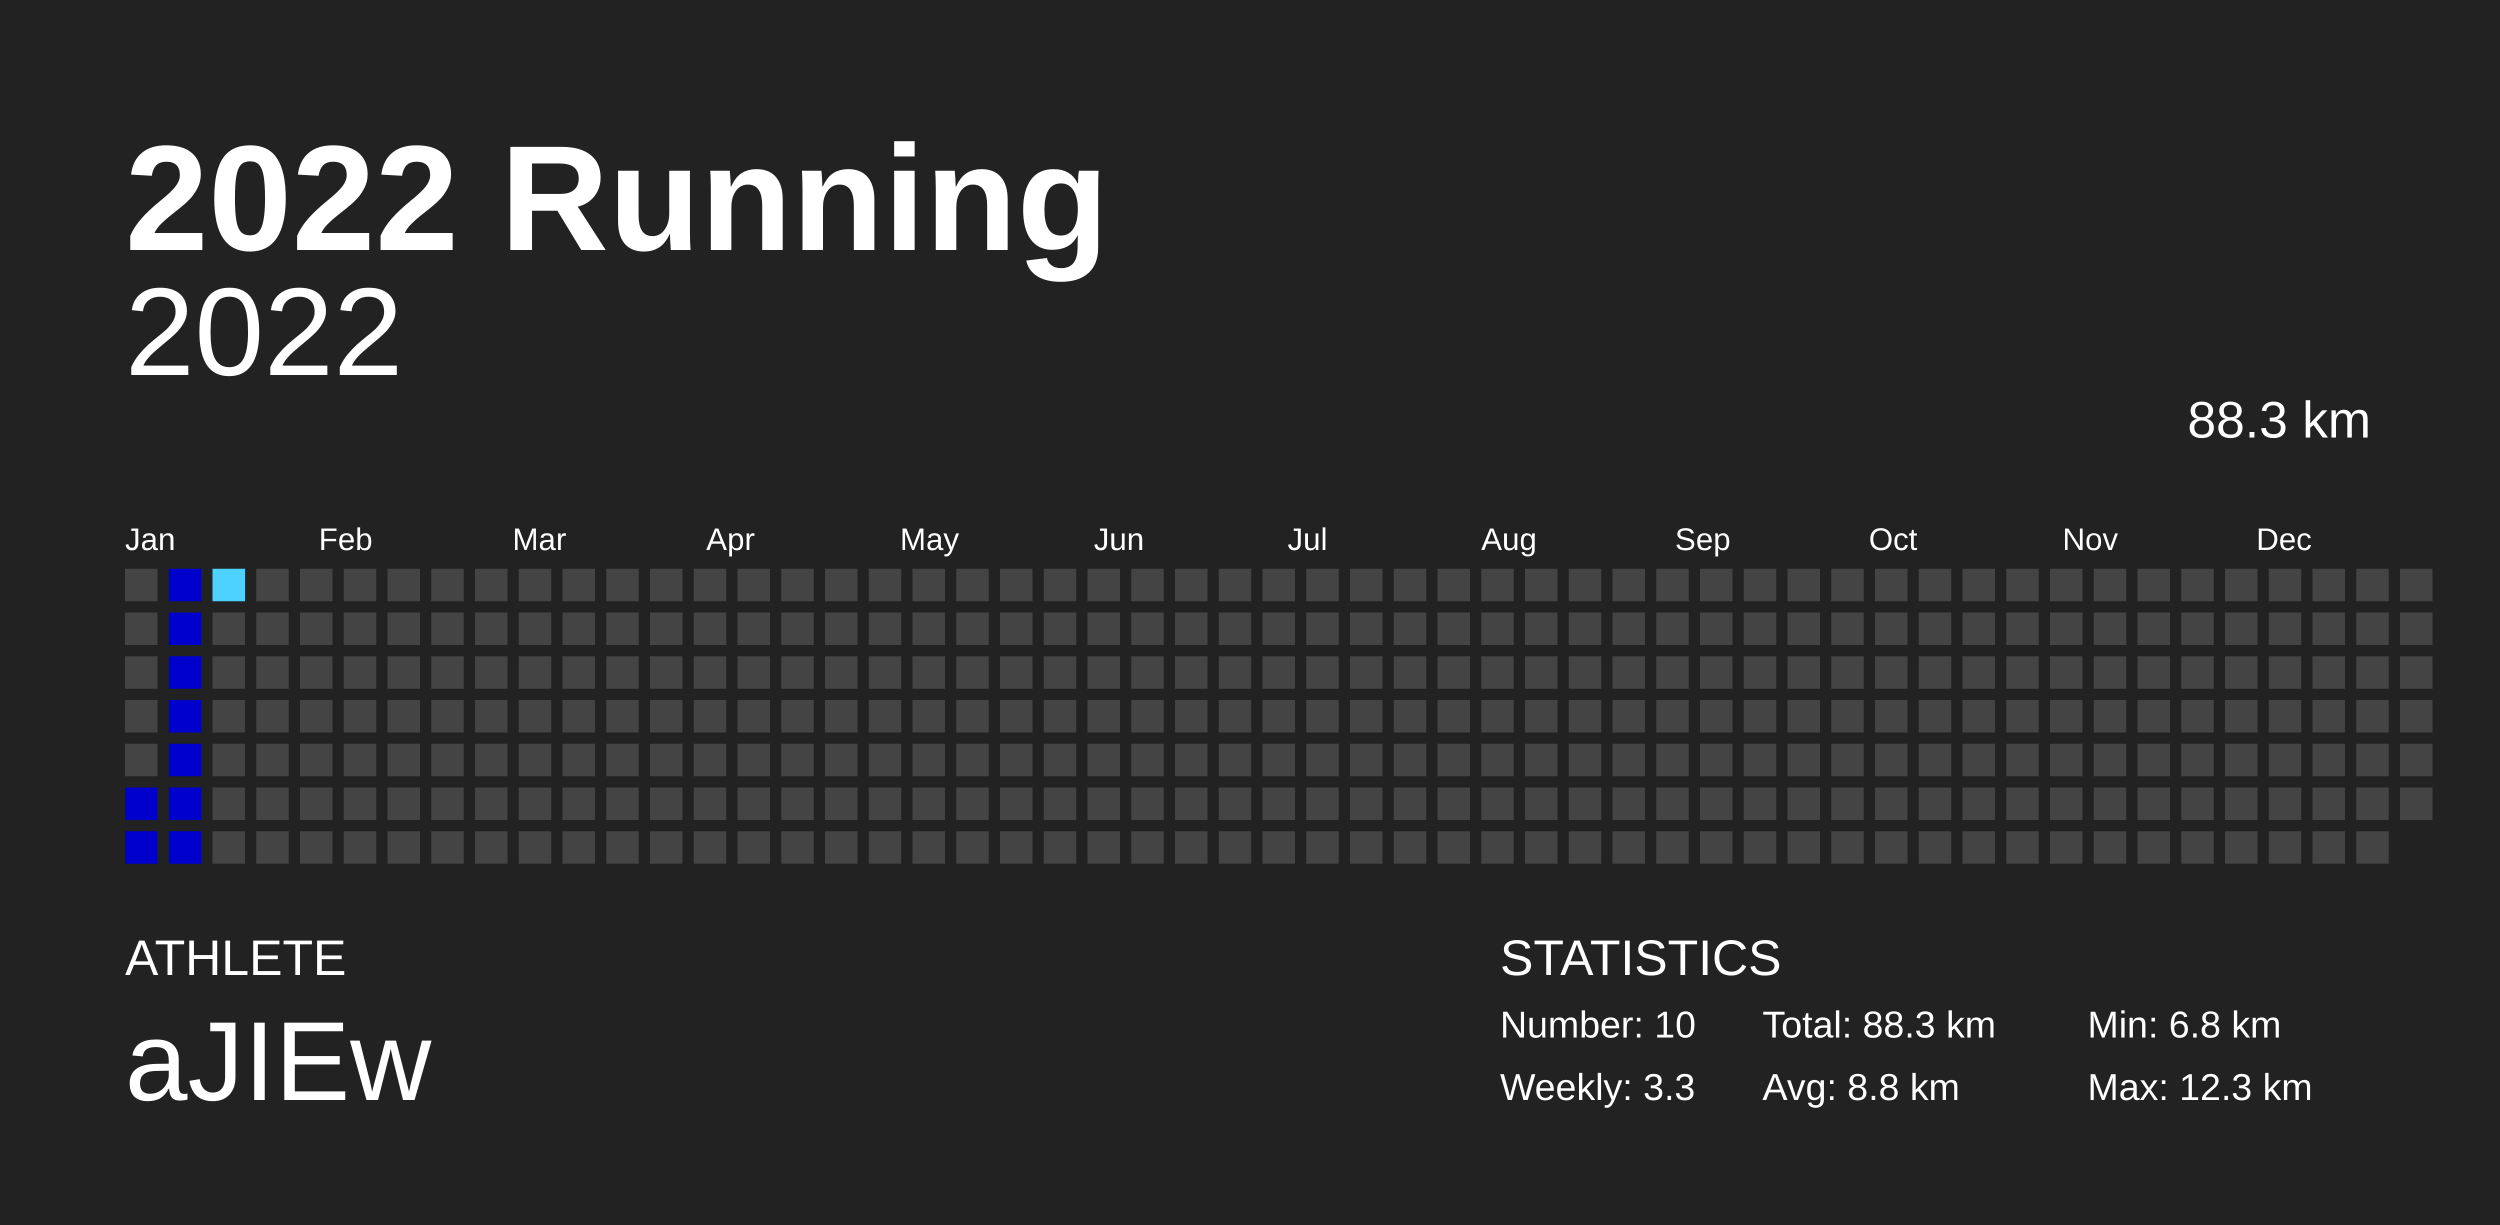
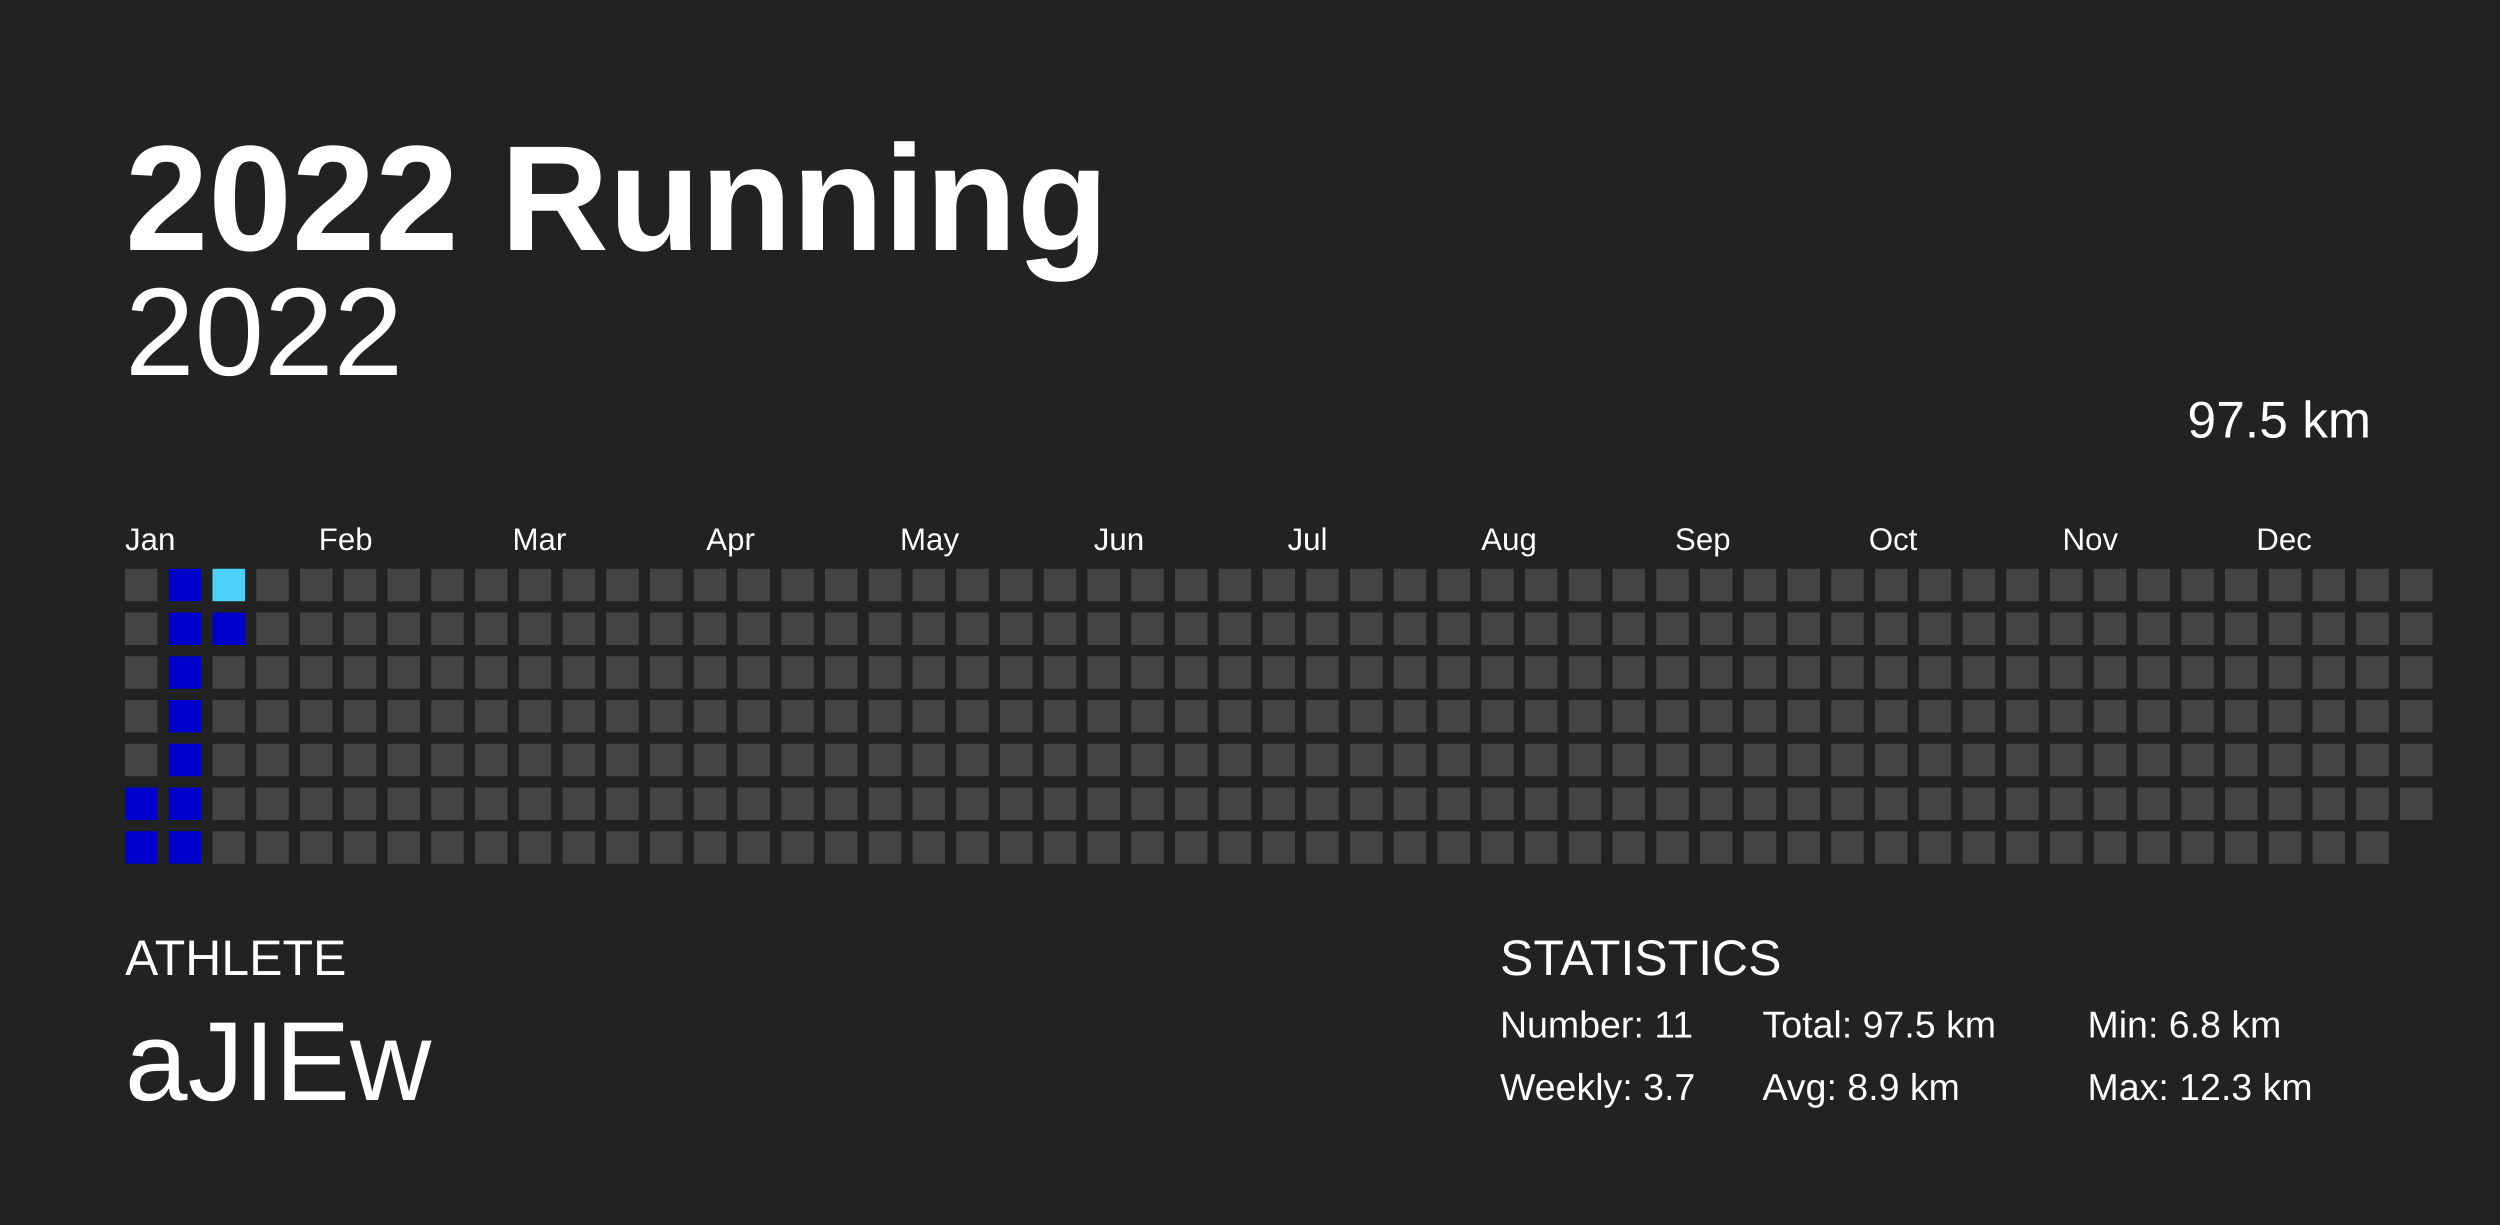
<svg xmlns="http://www.w3.org/2000/svg" baseProfile="full" height="98mm" version="1.1" viewBox="0,0,200,98" width="200mm">
  <defs />
  <rect fill="#222222" height="98" width="200" x="0" y="0" />
  <text fill="#FFFFFF" style="font-size:12px; font-family:Arial; font-weight:bold;" x="10" y="20">2022 Running</text>
  <text fill="#FFFFFF" style="font-size:4px; font-family:Arial" x="10" y="78">ATHLETE</text>
  <text fill="#FFFFFF" style="font-size:9px; font-family:Arial" x="10" y="88">aJIEw</text>
  <text fill="#FFFFFF" style="font-size:4px; font-family:Arial" x="120" y="78">STATISTICS</text>
-   <text fill="#FFFFFF" style="font-size:3px; font-family:Arial" x="120" y="83">Number: 10</text>
-   <text fill="#FFFFFF" style="font-size:3px; font-family:Arial" x="120" y="88">Weekly: 3.3</text>
-   <text fill="#FFFFFF" style="font-size:3px; font-family:Arial" x="141" y="83">Total: 88.3 km</text>
-   <text fill="#FFFFFF" style="font-size:3px; font-family:Arial" x="141" y="88">Avg: 8.8 km</text>
+   <text fill="#FFFFFF" style="font-size:3px; font-family:Arial" x="120" y="83">Number: 11</text>
+   <text fill="#FFFFFF" style="font-size:3px; font-family:Arial" x="120" y="88">Weekly: 3.7</text>
+   <text fill="#FFFFFF" style="font-size:3px; font-family:Arial" x="141" y="83">Total: 97.5 km</text>
+   <text fill="#FFFFFF" style="font-size:3px; font-family:Arial" x="141" y="88">Avg: 8.9 km</text>
  <text fill="#FFFFFF" style="font-size:3px; font-family:Arial" x="167" y="83">Min: 6.8 km</text>
  <text fill="#FFFFFF" style="font-size:3px; font-family:Arial" x="167" y="88">Max: 12.3 km</text>
  <text alignment-baseline="hanging" fill="#FFFFFF" style="font-size:10.0px; font-family:Arial;" x="10" y="30">2022</text>
-   <text alignment-baseline="hanging" fill="#FFFFFF" style="font-size:4.125px; font-family:Arial;" x="175" y="35">88.3 km</text>
+   <text alignment-baseline="hanging" fill="#FFFFFF" style="font-size:4.125px; font-family:Arial;" x="175" y="35">97.5 km</text>
  <text fill="#FFFFFF" style="font-size:2.5px; font-family:Arial" x="10.0" y="44">Jan</text>
  <text fill="#FFFFFF" style="font-size:2.5px; font-family:Arial" x="25.5" y="44">Feb</text>
  <text fill="#FFFFFF" style="font-size:2.5px; font-family:Arial" x="41.0" y="44">Mar</text>
  <text fill="#FFFFFF" style="font-size:2.5px; font-family:Arial" x="56.5" y="44">Apr</text>
  <text fill="#FFFFFF" style="font-size:2.5px; font-family:Arial" x="72.0" y="44">May</text>
  <text fill="#FFFFFF" style="font-size:2.5px; font-family:Arial" x="87.5" y="44">Jun</text>
  <text fill="#FFFFFF" style="font-size:2.5px; font-family:Arial" x="103.0" y="44">Jul</text>
  <text fill="#FFFFFF" style="font-size:2.5px; font-family:Arial" x="118.5" y="44">Aug</text>
  <text fill="#FFFFFF" style="font-size:2.5px; font-family:Arial" x="134.0" y="44">Sep</text>
  <text fill="#FFFFFF" style="font-size:2.5px; font-family:Arial" x="149.5" y="44">Oct</text>
  <text fill="#FFFFFF" style="font-size:2.5px; font-family:Arial" x="165.0" y="44">Nov</text>
  <text fill="#FFFFFF" style="font-size:2.5px; font-family:Arial" x="180.5" y="44">Dec</text>
  <rect fill="#444444" height="2.6" width="2.6" x="10.0" y="45.5" />
  <rect fill="#444444" height="2.6" width="2.6" x="10.0" y="49.0" />
  <rect fill="#444444" height="2.6" width="2.6" x="10.0" y="52.5" />
  <rect fill="#444444" height="2.6" width="2.6" x="10.0" y="56.0" />
  <rect fill="#444444" height="2.6" width="2.6" x="10.0" y="59.5" />
  <rect fill="mediumblue" height="2.6" width="2.6" x="10.0" y="63.0" />
  <rect fill="mediumblue" height="2.6" width="2.6" x="10.0" y="66.5" />
  <rect fill="mediumblue" height="2.6" width="2.6" x="13.5" y="45.5" />
  <rect fill="mediumblue" height="2.6" width="2.6" x="13.5" y="49.0" />
  <rect fill="mediumblue" height="2.6" width="2.6" x="13.5" y="52.5" />
  <rect fill="mediumblue" height="2.6" width="2.6" x="13.5" y="56.0" />
  <rect fill="mediumblue" height="2.6" width="2.6" x="13.5" y="59.5" />
  <rect fill="mediumblue" height="2.6" width="2.6" x="13.5" y="63.0" />
  <rect fill="mediumblue" height="2.6" width="2.6" x="13.5" y="66.5" />
  <rect fill="#4dd2ff" height="2.6" width="2.6" x="17.0" y="45.5" />
-   <rect fill="#444444" height="2.6" width="2.6" x="17.0" y="49.0" />
+   <rect fill="mediumblue" height="2.6" width="2.6" x="17.0" y="49.0" />
  <rect fill="#444444" height="2.6" width="2.6" x="17.0" y="52.5" />
  <rect fill="#444444" height="2.6" width="2.6" x="17.0" y="56.0" />
  <rect fill="#444444" height="2.6" width="2.6" x="17.0" y="59.5" />
  <rect fill="#444444" height="2.6" width="2.6" x="17.0" y="63.0" />
  <rect fill="#444444" height="2.6" width="2.6" x="17.0" y="66.5" />
  <rect fill="#444444" height="2.6" width="2.6" x="20.5" y="45.5" />
  <rect fill="#444444" height="2.6" width="2.6" x="20.5" y="49.0" />
  <rect fill="#444444" height="2.6" width="2.6" x="20.5" y="52.5" />
  <rect fill="#444444" height="2.6" width="2.6" x="20.5" y="56.0" />
  <rect fill="#444444" height="2.6" width="2.6" x="20.5" y="59.5" />
  <rect fill="#444444" height="2.6" width="2.6" x="20.5" y="63.0" />
  <rect fill="#444444" height="2.6" width="2.6" x="20.5" y="66.5" />
  <rect fill="#444444" height="2.6" width="2.6" x="24.0" y="45.5" />
  <rect fill="#444444" height="2.6" width="2.6" x="24.0" y="49.0" />
  <rect fill="#444444" height="2.6" width="2.6" x="24.0" y="52.5" />
  <rect fill="#444444" height="2.6" width="2.6" x="24.0" y="56.0" />
  <rect fill="#444444" height="2.6" width="2.6" x="24.0" y="59.5" />
  <rect fill="#444444" height="2.6" width="2.6" x="24.0" y="63.0" />
  <rect fill="#444444" height="2.6" width="2.6" x="24.0" y="66.5" />
  <rect fill="#444444" height="2.6" width="2.6" x="27.5" y="45.5" />
  <rect fill="#444444" height="2.6" width="2.6" x="27.5" y="49.0" />
  <rect fill="#444444" height="2.6" width="2.6" x="27.5" y="52.5" />
  <rect fill="#444444" height="2.6" width="2.6" x="27.5" y="56.0" />
  <rect fill="#444444" height="2.6" width="2.6" x="27.5" y="59.5" />
  <rect fill="#444444" height="2.6" width="2.6" x="27.5" y="63.0" />
  <rect fill="#444444" height="2.6" width="2.6" x="27.5" y="66.5" />
  <rect fill="#444444" height="2.6" width="2.6" x="31.0" y="45.5" />
  <rect fill="#444444" height="2.6" width="2.6" x="31.0" y="49.0" />
  <rect fill="#444444" height="2.6" width="2.6" x="31.0" y="52.5" />
  <rect fill="#444444" height="2.6" width="2.6" x="31.0" y="56.0" />
  <rect fill="#444444" height="2.6" width="2.6" x="31.0" y="59.5" />
  <rect fill="#444444" height="2.6" width="2.6" x="31.0" y="63.0" />
  <rect fill="#444444" height="2.6" width="2.6" x="31.0" y="66.5" />
  <rect fill="#444444" height="2.6" width="2.6" x="34.5" y="45.5" />
  <rect fill="#444444" height="2.6" width="2.6" x="34.5" y="49.0" />
  <rect fill="#444444" height="2.6" width="2.6" x="34.5" y="52.5" />
  <rect fill="#444444" height="2.6" width="2.6" x="34.5" y="56.0" />
  <rect fill="#444444" height="2.6" width="2.6" x="34.5" y="59.5" />
  <rect fill="#444444" height="2.6" width="2.6" x="34.5" y="63.0" />
  <rect fill="#444444" height="2.6" width="2.6" x="34.5" y="66.5" />
  <rect fill="#444444" height="2.6" width="2.6" x="38.0" y="45.5" />
  <rect fill="#444444" height="2.6" width="2.6" x="38.0" y="49.0" />
  <rect fill="#444444" height="2.6" width="2.6" x="38.0" y="52.5" />
  <rect fill="#444444" height="2.6" width="2.6" x="38.0" y="56.0" />
  <rect fill="#444444" height="2.6" width="2.6" x="38.0" y="59.5" />
  <rect fill="#444444" height="2.6" width="2.6" x="38.0" y="63.0" />
  <rect fill="#444444" height="2.6" width="2.6" x="38.0" y="66.5" />
  <rect fill="#444444" height="2.6" width="2.6" x="41.5" y="45.5" />
  <rect fill="#444444" height="2.6" width="2.6" x="41.5" y="49.0" />
  <rect fill="#444444" height="2.6" width="2.6" x="41.5" y="52.5" />
  <rect fill="#444444" height="2.6" width="2.6" x="41.5" y="56.0" />
  <rect fill="#444444" height="2.6" width="2.6" x="41.5" y="59.5" />
  <rect fill="#444444" height="2.6" width="2.6" x="41.5" y="63.0" />
  <rect fill="#444444" height="2.6" width="2.6" x="41.5" y="66.5" />
  <rect fill="#444444" height="2.6" width="2.6" x="45.0" y="45.5" />
  <rect fill="#444444" height="2.6" width="2.6" x="45.0" y="49.0" />
  <rect fill="#444444" height="2.6" width="2.6" x="45.0" y="52.5" />
  <rect fill="#444444" height="2.6" width="2.6" x="45.0" y="56.0" />
  <rect fill="#444444" height="2.6" width="2.6" x="45.0" y="59.5" />
  <rect fill="#444444" height="2.6" width="2.6" x="45.0" y="63.0" />
  <rect fill="#444444" height="2.6" width="2.6" x="45.0" y="66.5" />
  <rect fill="#444444" height="2.6" width="2.6" x="48.5" y="45.5" />
  <rect fill="#444444" height="2.6" width="2.6" x="48.5" y="49.0" />
  <rect fill="#444444" height="2.6" width="2.6" x="48.5" y="52.5" />
  <rect fill="#444444" height="2.6" width="2.6" x="48.5" y="56.0" />
  <rect fill="#444444" height="2.6" width="2.6" x="48.5" y="59.5" />
  <rect fill="#444444" height="2.6" width="2.6" x="48.5" y="63.0" />
  <rect fill="#444444" height="2.6" width="2.6" x="48.5" y="66.5" />
  <rect fill="#444444" height="2.6" width="2.6" x="52.0" y="45.5" />
  <rect fill="#444444" height="2.6" width="2.6" x="52.0" y="49.0" />
  <rect fill="#444444" height="2.6" width="2.6" x="52.0" y="52.5" />
  <rect fill="#444444" height="2.6" width="2.6" x="52.0" y="56.0" />
  <rect fill="#444444" height="2.6" width="2.6" x="52.0" y="59.5" />
  <rect fill="#444444" height="2.6" width="2.6" x="52.0" y="63.0" />
  <rect fill="#444444" height="2.6" width="2.6" x="52.0" y="66.5" />
  <rect fill="#444444" height="2.6" width="2.6" x="55.5" y="45.5" />
  <rect fill="#444444" height="2.6" width="2.6" x="55.5" y="49.0" />
  <rect fill="#444444" height="2.6" width="2.6" x="55.5" y="52.5" />
  <rect fill="#444444" height="2.6" width="2.6" x="55.5" y="56.0" />
  <rect fill="#444444" height="2.6" width="2.6" x="55.5" y="59.5" />
  <rect fill="#444444" height="2.6" width="2.6" x="55.5" y="63.0" />
  <rect fill="#444444" height="2.6" width="2.6" x="55.5" y="66.5" />
  <rect fill="#444444" height="2.6" width="2.6" x="59.0" y="45.5" />
  <rect fill="#444444" height="2.6" width="2.6" x="59.0" y="49.0" />
  <rect fill="#444444" height="2.6" width="2.6" x="59.0" y="52.5" />
  <rect fill="#444444" height="2.6" width="2.6" x="59.0" y="56.0" />
  <rect fill="#444444" height="2.6" width="2.6" x="59.0" y="59.5" />
  <rect fill="#444444" height="2.6" width="2.6" x="59.0" y="63.0" />
  <rect fill="#444444" height="2.6" width="2.6" x="59.0" y="66.5" />
  <rect fill="#444444" height="2.6" width="2.6" x="62.5" y="45.5" />
  <rect fill="#444444" height="2.6" width="2.6" x="62.5" y="49.0" />
  <rect fill="#444444" height="2.6" width="2.6" x="62.5" y="52.5" />
  <rect fill="#444444" height="2.6" width="2.6" x="62.5" y="56.0" />
  <rect fill="#444444" height="2.6" width="2.6" x="62.5" y="59.5" />
  <rect fill="#444444" height="2.6" width="2.6" x="62.5" y="63.0" />
  <rect fill="#444444" height="2.6" width="2.6" x="62.5" y="66.5" />
  <rect fill="#444444" height="2.6" width="2.6" x="66.0" y="45.5" />
  <rect fill="#444444" height="2.6" width="2.6" x="66.0" y="49.0" />
  <rect fill="#444444" height="2.6" width="2.6" x="66.0" y="52.5" />
  <rect fill="#444444" height="2.6" width="2.6" x="66.0" y="56.0" />
  <rect fill="#444444" height="2.6" width="2.6" x="66.0" y="59.5" />
  <rect fill="#444444" height="2.6" width="2.6" x="66.0" y="63.0" />
  <rect fill="#444444" height="2.6" width="2.6" x="66.0" y="66.5" />
  <rect fill="#444444" height="2.6" width="2.6" x="69.5" y="45.5" />
  <rect fill="#444444" height="2.6" width="2.6" x="69.5" y="49.0" />
  <rect fill="#444444" height="2.6" width="2.6" x="69.5" y="52.5" />
  <rect fill="#444444" height="2.6" width="2.6" x="69.5" y="56.0" />
  <rect fill="#444444" height="2.6" width="2.6" x="69.5" y="59.5" />
  <rect fill="#444444" height="2.6" width="2.6" x="69.5" y="63.0" />
  <rect fill="#444444" height="2.6" width="2.6" x="69.5" y="66.5" />
  <rect fill="#444444" height="2.6" width="2.6" x="73.0" y="45.5" />
  <rect fill="#444444" height="2.6" width="2.6" x="73.0" y="49.0" />
  <rect fill="#444444" height="2.6" width="2.6" x="73.0" y="52.5" />
  <rect fill="#444444" height="2.6" width="2.6" x="73.0" y="56.0" />
  <rect fill="#444444" height="2.6" width="2.6" x="73.0" y="59.5" />
  <rect fill="#444444" height="2.6" width="2.6" x="73.0" y="63.0" />
  <rect fill="#444444" height="2.6" width="2.6" x="73.0" y="66.5" />
  <rect fill="#444444" height="2.6" width="2.6" x="76.5" y="45.5" />
  <rect fill="#444444" height="2.6" width="2.6" x="76.5" y="49.0" />
  <rect fill="#444444" height="2.6" width="2.6" x="76.5" y="52.5" />
  <rect fill="#444444" height="2.6" width="2.6" x="76.5" y="56.0" />
  <rect fill="#444444" height="2.6" width="2.6" x="76.5" y="59.5" />
  <rect fill="#444444" height="2.6" width="2.6" x="76.5" y="63.0" />
  <rect fill="#444444" height="2.6" width="2.6" x="76.5" y="66.5" />
  <rect fill="#444444" height="2.6" width="2.6" x="80.0" y="45.5" />
  <rect fill="#444444" height="2.6" width="2.6" x="80.0" y="49.0" />
  <rect fill="#444444" height="2.6" width="2.6" x="80.0" y="52.5" />
  <rect fill="#444444" height="2.6" width="2.6" x="80.0" y="56.0" />
  <rect fill="#444444" height="2.6" width="2.6" x="80.0" y="59.5" />
  <rect fill="#444444" height="2.6" width="2.6" x="80.0" y="63.0" />
  <rect fill="#444444" height="2.6" width="2.6" x="80.0" y="66.5" />
  <rect fill="#444444" height="2.6" width="2.6" x="83.5" y="45.5" />
  <rect fill="#444444" height="2.6" width="2.6" x="83.5" y="49.0" />
  <rect fill="#444444" height="2.6" width="2.6" x="83.5" y="52.5" />
  <rect fill="#444444" height="2.6" width="2.6" x="83.5" y="56.0" />
  <rect fill="#444444" height="2.6" width="2.6" x="83.5" y="59.5" />
  <rect fill="#444444" height="2.6" width="2.6" x="83.5" y="63.0" />
  <rect fill="#444444" height="2.6" width="2.6" x="83.5" y="66.5" />
  <rect fill="#444444" height="2.6" width="2.6" x="87.0" y="45.5" />
  <rect fill="#444444" height="2.6" width="2.6" x="87.0" y="49.0" />
  <rect fill="#444444" height="2.6" width="2.6" x="87.0" y="52.5" />
  <rect fill="#444444" height="2.6" width="2.6" x="87.0" y="56.0" />
  <rect fill="#444444" height="2.6" width="2.6" x="87.0" y="59.5" />
  <rect fill="#444444" height="2.6" width="2.6" x="87.0" y="63.0" />
  <rect fill="#444444" height="2.6" width="2.6" x="87.0" y="66.5" />
  <rect fill="#444444" height="2.6" width="2.6" x="90.5" y="45.5" />
  <rect fill="#444444" height="2.6" width="2.6" x="90.5" y="49.0" />
  <rect fill="#444444" height="2.6" width="2.6" x="90.5" y="52.5" />
  <rect fill="#444444" height="2.6" width="2.6" x="90.5" y="56.0" />
  <rect fill="#444444" height="2.6" width="2.6" x="90.5" y="59.5" />
  <rect fill="#444444" height="2.6" width="2.6" x="90.5" y="63.0" />
  <rect fill="#444444" height="2.6" width="2.6" x="90.5" y="66.5" />
  <rect fill="#444444" height="2.6" width="2.6" x="94.0" y="45.5" />
  <rect fill="#444444" height="2.6" width="2.6" x="94.0" y="49.0" />
  <rect fill="#444444" height="2.6" width="2.6" x="94.0" y="52.5" />
  <rect fill="#444444" height="2.6" width="2.6" x="94.0" y="56.0" />
  <rect fill="#444444" height="2.6" width="2.6" x="94.0" y="59.5" />
  <rect fill="#444444" height="2.6" width="2.6" x="94.0" y="63.0" />
  <rect fill="#444444" height="2.6" width="2.6" x="94.0" y="66.5" />
  <rect fill="#444444" height="2.6" width="2.6" x="97.5" y="45.5" />
  <rect fill="#444444" height="2.6" width="2.6" x="97.5" y="49.0" />
  <rect fill="#444444" height="2.6" width="2.6" x="97.5" y="52.5" />
  <rect fill="#444444" height="2.6" width="2.6" x="97.5" y="56.0" />
  <rect fill="#444444" height="2.6" width="2.6" x="97.5" y="59.5" />
  <rect fill="#444444" height="2.6" width="2.6" x="97.5" y="63.0" />
  <rect fill="#444444" height="2.6" width="2.6" x="97.5" y="66.5" />
  <rect fill="#444444" height="2.6" width="2.6" x="101.0" y="45.5" />
  <rect fill="#444444" height="2.6" width="2.6" x="101.0" y="49.0" />
  <rect fill="#444444" height="2.6" width="2.6" x="101.0" y="52.5" />
  <rect fill="#444444" height="2.6" width="2.6" x="101.0" y="56.0" />
  <rect fill="#444444" height="2.6" width="2.6" x="101.0" y="59.5" />
  <rect fill="#444444" height="2.6" width="2.6" x="101.0" y="63.0" />
  <rect fill="#444444" height="2.6" width="2.6" x="101.0" y="66.5" />
  <rect fill="#444444" height="2.6" width="2.6" x="104.5" y="45.5" />
  <rect fill="#444444" height="2.6" width="2.6" x="104.5" y="49.0" />
  <rect fill="#444444" height="2.6" width="2.6" x="104.5" y="52.5" />
  <rect fill="#444444" height="2.6" width="2.6" x="104.5" y="56.0" />
  <rect fill="#444444" height="2.6" width="2.6" x="104.5" y="59.5" />
  <rect fill="#444444" height="2.6" width="2.6" x="104.5" y="63.0" />
  <rect fill="#444444" height="2.6" width="2.6" x="104.5" y="66.5" />
  <rect fill="#444444" height="2.6" width="2.6" x="108.0" y="45.5" />
  <rect fill="#444444" height="2.6" width="2.6" x="108.0" y="49.0" />
  <rect fill="#444444" height="2.6" width="2.6" x="108.0" y="52.5" />
  <rect fill="#444444" height="2.6" width="2.6" x="108.0" y="56.0" />
  <rect fill="#444444" height="2.6" width="2.6" x="108.0" y="59.5" />
  <rect fill="#444444" height="2.6" width="2.6" x="108.0" y="63.0" />
  <rect fill="#444444" height="2.6" width="2.6" x="108.0" y="66.5" />
  <rect fill="#444444" height="2.6" width="2.6" x="111.5" y="45.5" />
  <rect fill="#444444" height="2.6" width="2.6" x="111.5" y="49.0" />
  <rect fill="#444444" height="2.6" width="2.6" x="111.5" y="52.5" />
  <rect fill="#444444" height="2.6" width="2.6" x="111.5" y="56.0" />
  <rect fill="#444444" height="2.6" width="2.6" x="111.5" y="59.5" />
  <rect fill="#444444" height="2.6" width="2.6" x="111.5" y="63.0" />
  <rect fill="#444444" height="2.6" width="2.6" x="111.5" y="66.5" />
  <rect fill="#444444" height="2.6" width="2.6" x="115.0" y="45.5" />
  <rect fill="#444444" height="2.6" width="2.6" x="115.0" y="49.0" />
  <rect fill="#444444" height="2.6" width="2.6" x="115.0" y="52.5" />
  <rect fill="#444444" height="2.6" width="2.6" x="115.0" y="56.0" />
  <rect fill="#444444" height="2.6" width="2.6" x="115.0" y="59.5" />
  <rect fill="#444444" height="2.6" width="2.6" x="115.0" y="63.0" />
  <rect fill="#444444" height="2.6" width="2.6" x="115.0" y="66.5" />
  <rect fill="#444444" height="2.6" width="2.6" x="118.5" y="45.5" />
  <rect fill="#444444" height="2.6" width="2.6" x="118.5" y="49.0" />
  <rect fill="#444444" height="2.6" width="2.6" x="118.5" y="52.5" />
  <rect fill="#444444" height="2.6" width="2.6" x="118.5" y="56.0" />
  <rect fill="#444444" height="2.6" width="2.6" x="118.5" y="59.5" />
  <rect fill="#444444" height="2.6" width="2.6" x="118.5" y="63.0" />
  <rect fill="#444444" height="2.6" width="2.6" x="118.5" y="66.5" />
  <rect fill="#444444" height="2.6" width="2.6" x="122.0" y="45.5" />
  <rect fill="#444444" height="2.6" width="2.6" x="122.0" y="49.0" />
  <rect fill="#444444" height="2.6" width="2.6" x="122.0" y="52.5" />
  <rect fill="#444444" height="2.6" width="2.6" x="122.0" y="56.0" />
  <rect fill="#444444" height="2.6" width="2.6" x="122.0" y="59.5" />
  <rect fill="#444444" height="2.6" width="2.6" x="122.0" y="63.0" />
  <rect fill="#444444" height="2.6" width="2.6" x="122.0" y="66.5" />
  <rect fill="#444444" height="2.6" width="2.6" x="125.5" y="45.5" />
  <rect fill="#444444" height="2.6" width="2.6" x="125.5" y="49.0" />
  <rect fill="#444444" height="2.6" width="2.6" x="125.5" y="52.5" />
  <rect fill="#444444" height="2.6" width="2.6" x="125.5" y="56.0" />
  <rect fill="#444444" height="2.6" width="2.6" x="125.5" y="59.5" />
  <rect fill="#444444" height="2.6" width="2.6" x="125.5" y="63.0" />
  <rect fill="#444444" height="2.6" width="2.6" x="125.5" y="66.5" />
  <rect fill="#444444" height="2.6" width="2.6" x="129.0" y="45.5" />
  <rect fill="#444444" height="2.6" width="2.6" x="129.0" y="49.0" />
  <rect fill="#444444" height="2.6" width="2.6" x="129.0" y="52.5" />
  <rect fill="#444444" height="2.6" width="2.6" x="129.0" y="56.0" />
  <rect fill="#444444" height="2.6" width="2.6" x="129.0" y="59.5" />
  <rect fill="#444444" height="2.6" width="2.6" x="129.0" y="63.0" />
  <rect fill="#444444" height="2.6" width="2.6" x="129.0" y="66.5" />
  <rect fill="#444444" height="2.6" width="2.6" x="132.5" y="45.5" />
  <rect fill="#444444" height="2.6" width="2.6" x="132.5" y="49.0" />
  <rect fill="#444444" height="2.6" width="2.6" x="132.5" y="52.5" />
  <rect fill="#444444" height="2.6" width="2.6" x="132.5" y="56.0" />
  <rect fill="#444444" height="2.6" width="2.6" x="132.5" y="59.5" />
  <rect fill="#444444" height="2.6" width="2.6" x="132.5" y="63.0" />
  <rect fill="#444444" height="2.6" width="2.6" x="132.5" y="66.5" />
  <rect fill="#444444" height="2.6" width="2.6" x="136.0" y="45.5" />
  <rect fill="#444444" height="2.6" width="2.6" x="136.0" y="49.0" />
  <rect fill="#444444" height="2.6" width="2.6" x="136.0" y="52.5" />
  <rect fill="#444444" height="2.6" width="2.6" x="136.0" y="56.0" />
  <rect fill="#444444" height="2.6" width="2.6" x="136.0" y="59.5" />
  <rect fill="#444444" height="2.6" width="2.6" x="136.0" y="63.0" />
  <rect fill="#444444" height="2.6" width="2.6" x="136.0" y="66.5" />
  <rect fill="#444444" height="2.6" width="2.6" x="139.5" y="45.5" />
  <rect fill="#444444" height="2.6" width="2.6" x="139.5" y="49.0" />
  <rect fill="#444444" height="2.6" width="2.6" x="139.5" y="52.5" />
  <rect fill="#444444" height="2.6" width="2.6" x="139.5" y="56.0" />
  <rect fill="#444444" height="2.6" width="2.6" x="139.5" y="59.5" />
  <rect fill="#444444" height="2.6" width="2.6" x="139.5" y="63.0" />
  <rect fill="#444444" height="2.6" width="2.6" x="139.5" y="66.5" />
  <rect fill="#444444" height="2.6" width="2.6" x="143.0" y="45.5" />
  <rect fill="#444444" height="2.6" width="2.6" x="143.0" y="49.0" />
  <rect fill="#444444" height="2.6" width="2.6" x="143.0" y="52.5" />
  <rect fill="#444444" height="2.6" width="2.6" x="143.0" y="56.0" />
  <rect fill="#444444" height="2.6" width="2.6" x="143.0" y="59.5" />
  <rect fill="#444444" height="2.6" width="2.6" x="143.0" y="63.0" />
  <rect fill="#444444" height="2.6" width="2.6" x="143.0" y="66.5" />
  <rect fill="#444444" height="2.6" width="2.6" x="146.5" y="45.5" />
  <rect fill="#444444" height="2.6" width="2.6" x="146.5" y="49.0" />
  <rect fill="#444444" height="2.6" width="2.6" x="146.5" y="52.5" />
  <rect fill="#444444" height="2.6" width="2.6" x="146.5" y="56.0" />
  <rect fill="#444444" height="2.6" width="2.6" x="146.5" y="59.5" />
  <rect fill="#444444" height="2.6" width="2.6" x="146.5" y="63.0" />
  <rect fill="#444444" height="2.6" width="2.6" x="146.5" y="66.5" />
  <rect fill="#444444" height="2.6" width="2.6" x="150.0" y="45.5" />
  <rect fill="#444444" height="2.6" width="2.6" x="150.0" y="49.0" />
  <rect fill="#444444" height="2.6" width="2.6" x="150.0" y="52.5" />
  <rect fill="#444444" height="2.6" width="2.6" x="150.0" y="56.0" />
  <rect fill="#444444" height="2.6" width="2.6" x="150.0" y="59.5" />
  <rect fill="#444444" height="2.6" width="2.6" x="150.0" y="63.0" />
  <rect fill="#444444" height="2.6" width="2.6" x="150.0" y="66.5" />
  <rect fill="#444444" height="2.6" width="2.6" x="153.5" y="45.5" />
  <rect fill="#444444" height="2.6" width="2.6" x="153.5" y="49.0" />
  <rect fill="#444444" height="2.6" width="2.6" x="153.5" y="52.5" />
  <rect fill="#444444" height="2.6" width="2.6" x="153.5" y="56.0" />
  <rect fill="#444444" height="2.6" width="2.6" x="153.5" y="59.5" />
  <rect fill="#444444" height="2.6" width="2.6" x="153.5" y="63.0" />
  <rect fill="#444444" height="2.6" width="2.6" x="153.5" y="66.5" />
  <rect fill="#444444" height="2.6" width="2.6" x="157.0" y="45.5" />
  <rect fill="#444444" height="2.6" width="2.6" x="157.0" y="49.0" />
  <rect fill="#444444" height="2.6" width="2.6" x="157.0" y="52.5" />
  <rect fill="#444444" height="2.6" width="2.6" x="157.0" y="56.0" />
  <rect fill="#444444" height="2.6" width="2.6" x="157.0" y="59.5" />
  <rect fill="#444444" height="2.6" width="2.6" x="157.0" y="63.0" />
  <rect fill="#444444" height="2.6" width="2.6" x="157.0" y="66.5" />
  <rect fill="#444444" height="2.6" width="2.6" x="160.5" y="45.5" />
  <rect fill="#444444" height="2.6" width="2.6" x="160.5" y="49.0" />
  <rect fill="#444444" height="2.6" width="2.6" x="160.5" y="52.5" />
  <rect fill="#444444" height="2.6" width="2.6" x="160.5" y="56.0" />
  <rect fill="#444444" height="2.6" width="2.6" x="160.5" y="59.5" />
  <rect fill="#444444" height="2.6" width="2.6" x="160.5" y="63.0" />
  <rect fill="#444444" height="2.6" width="2.6" x="160.5" y="66.5" />
  <rect fill="#444444" height="2.6" width="2.6" x="164.0" y="45.5" />
  <rect fill="#444444" height="2.6" width="2.6" x="164.0" y="49.0" />
  <rect fill="#444444" height="2.6" width="2.6" x="164.0" y="52.5" />
  <rect fill="#444444" height="2.6" width="2.6" x="164.0" y="56.0" />
  <rect fill="#444444" height="2.6" width="2.6" x="164.0" y="59.5" />
  <rect fill="#444444" height="2.6" width="2.6" x="164.0" y="63.0" />
  <rect fill="#444444" height="2.6" width="2.6" x="164.0" y="66.5" />
  <rect fill="#444444" height="2.6" width="2.6" x="167.5" y="45.5" />
  <rect fill="#444444" height="2.6" width="2.6" x="167.5" y="49.0" />
  <rect fill="#444444" height="2.6" width="2.6" x="167.5" y="52.5" />
  <rect fill="#444444" height="2.6" width="2.6" x="167.5" y="56.0" />
  <rect fill="#444444" height="2.6" width="2.6" x="167.5" y="59.5" />
  <rect fill="#444444" height="2.6" width="2.6" x="167.5" y="63.0" />
  <rect fill="#444444" height="2.6" width="2.6" x="167.5" y="66.5" />
  <rect fill="#444444" height="2.6" width="2.6" x="171.0" y="45.5" />
  <rect fill="#444444" height="2.6" width="2.6" x="171.0" y="49.0" />
  <rect fill="#444444" height="2.6" width="2.6" x="171.0" y="52.5" />
  <rect fill="#444444" height="2.6" width="2.6" x="171.0" y="56.0" />
  <rect fill="#444444" height="2.6" width="2.6" x="171.0" y="59.5" />
  <rect fill="#444444" height="2.6" width="2.6" x="171.0" y="63.0" />
  <rect fill="#444444" height="2.6" width="2.6" x="171.0" y="66.5" />
  <rect fill="#444444" height="2.6" width="2.6" x="174.5" y="45.5" />
  <rect fill="#444444" height="2.6" width="2.6" x="174.5" y="49.0" />
  <rect fill="#444444" height="2.6" width="2.6" x="174.5" y="52.5" />
  <rect fill="#444444" height="2.6" width="2.6" x="174.5" y="56.0" />
  <rect fill="#444444" height="2.6" width="2.6" x="174.5" y="59.5" />
  <rect fill="#444444" height="2.6" width="2.6" x="174.5" y="63.0" />
  <rect fill="#444444" height="2.6" width="2.6" x="174.5" y="66.5" />
  <rect fill="#444444" height="2.6" width="2.6" x="178.0" y="45.5" />
  <rect fill="#444444" height="2.6" width="2.6" x="178.0" y="49.0" />
  <rect fill="#444444" height="2.6" width="2.6" x="178.0" y="52.5" />
  <rect fill="#444444" height="2.6" width="2.6" x="178.0" y="56.0" />
  <rect fill="#444444" height="2.6" width="2.6" x="178.0" y="59.5" />
  <rect fill="#444444" height="2.6" width="2.6" x="178.0" y="63.0" />
  <rect fill="#444444" height="2.6" width="2.6" x="178.0" y="66.5" />
  <rect fill="#444444" height="2.6" width="2.6" x="181.5" y="45.5" />
  <rect fill="#444444" height="2.6" width="2.6" x="181.5" y="49.0" />
  <rect fill="#444444" height="2.6" width="2.6" x="181.5" y="52.5" />
  <rect fill="#444444" height="2.6" width="2.6" x="181.5" y="56.0" />
  <rect fill="#444444" height="2.6" width="2.6" x="181.5" y="59.5" />
  <rect fill="#444444" height="2.6" width="2.6" x="181.5" y="63.0" />
  <rect fill="#444444" height="2.6" width="2.6" x="181.5" y="66.5" />
  <rect fill="#444444" height="2.6" width="2.6" x="185.0" y="45.5" />
  <rect fill="#444444" height="2.6" width="2.6" x="185.0" y="49.0" />
  <rect fill="#444444" height="2.6" width="2.6" x="185.0" y="52.5" />
  <rect fill="#444444" height="2.6" width="2.6" x="185.0" y="56.0" />
  <rect fill="#444444" height="2.6" width="2.6" x="185.0" y="59.5" />
  <rect fill="#444444" height="2.6" width="2.6" x="185.0" y="63.0" />
  <rect fill="#444444" height="2.6" width="2.6" x="185.0" y="66.5" />
  <rect fill="#444444" height="2.6" width="2.6" x="188.5" y="45.5" />
  <rect fill="#444444" height="2.6" width="2.6" x="188.5" y="49.0" />
  <rect fill="#444444" height="2.6" width="2.6" x="188.5" y="52.5" />
  <rect fill="#444444" height="2.6" width="2.6" x="188.5" y="56.0" />
  <rect fill="#444444" height="2.6" width="2.6" x="188.5" y="59.5" />
  <rect fill="#444444" height="2.6" width="2.6" x="188.5" y="63.0" />
  <rect fill="#444444" height="2.6" width="2.6" x="188.5" y="66.5" />
  <rect fill="#444444" height="2.6" width="2.6" x="192.0" y="45.5" />
  <rect fill="#444444" height="2.6" width="2.6" x="192.0" y="49.0" />
  <rect fill="#444444" height="2.6" width="2.6" x="192.0" y="52.5" />
  <rect fill="#444444" height="2.6" width="2.6" x="192.0" y="56.0" />
  <rect fill="#444444" height="2.6" width="2.6" x="192.0" y="59.5" />
  <rect fill="#444444" height="2.6" width="2.6" x="192.0" y="63.0" />
</svg>
